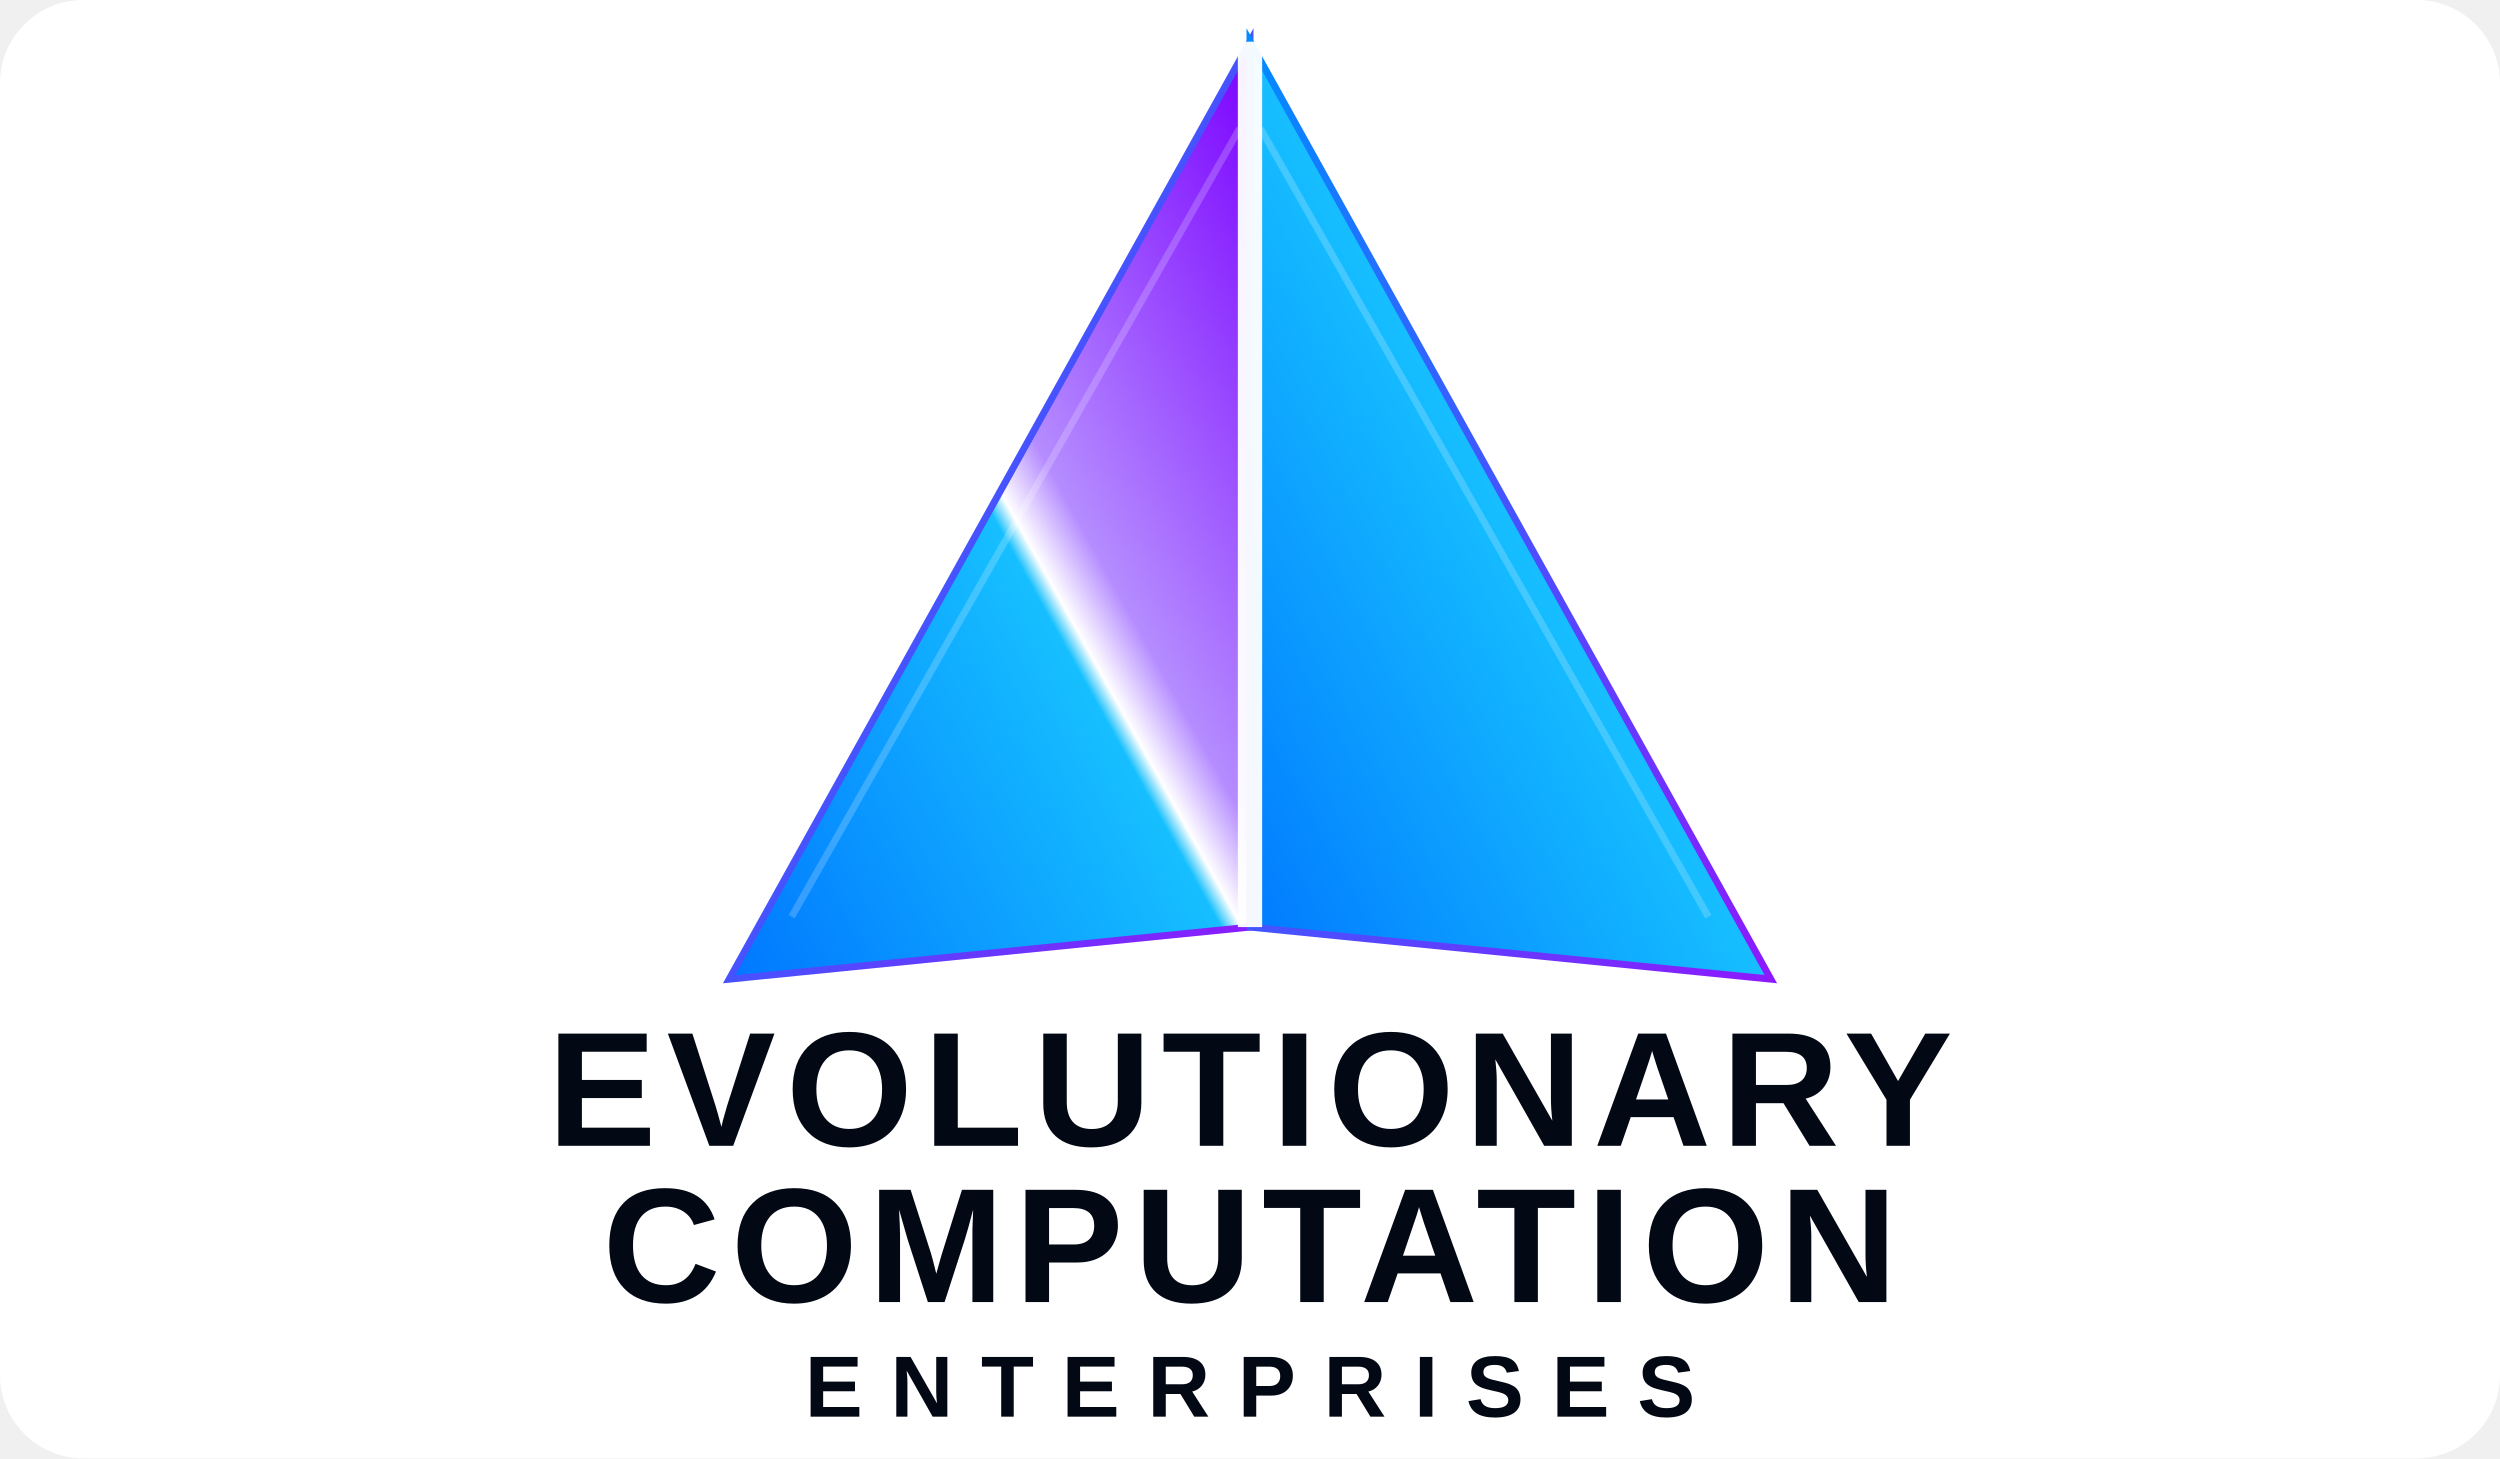
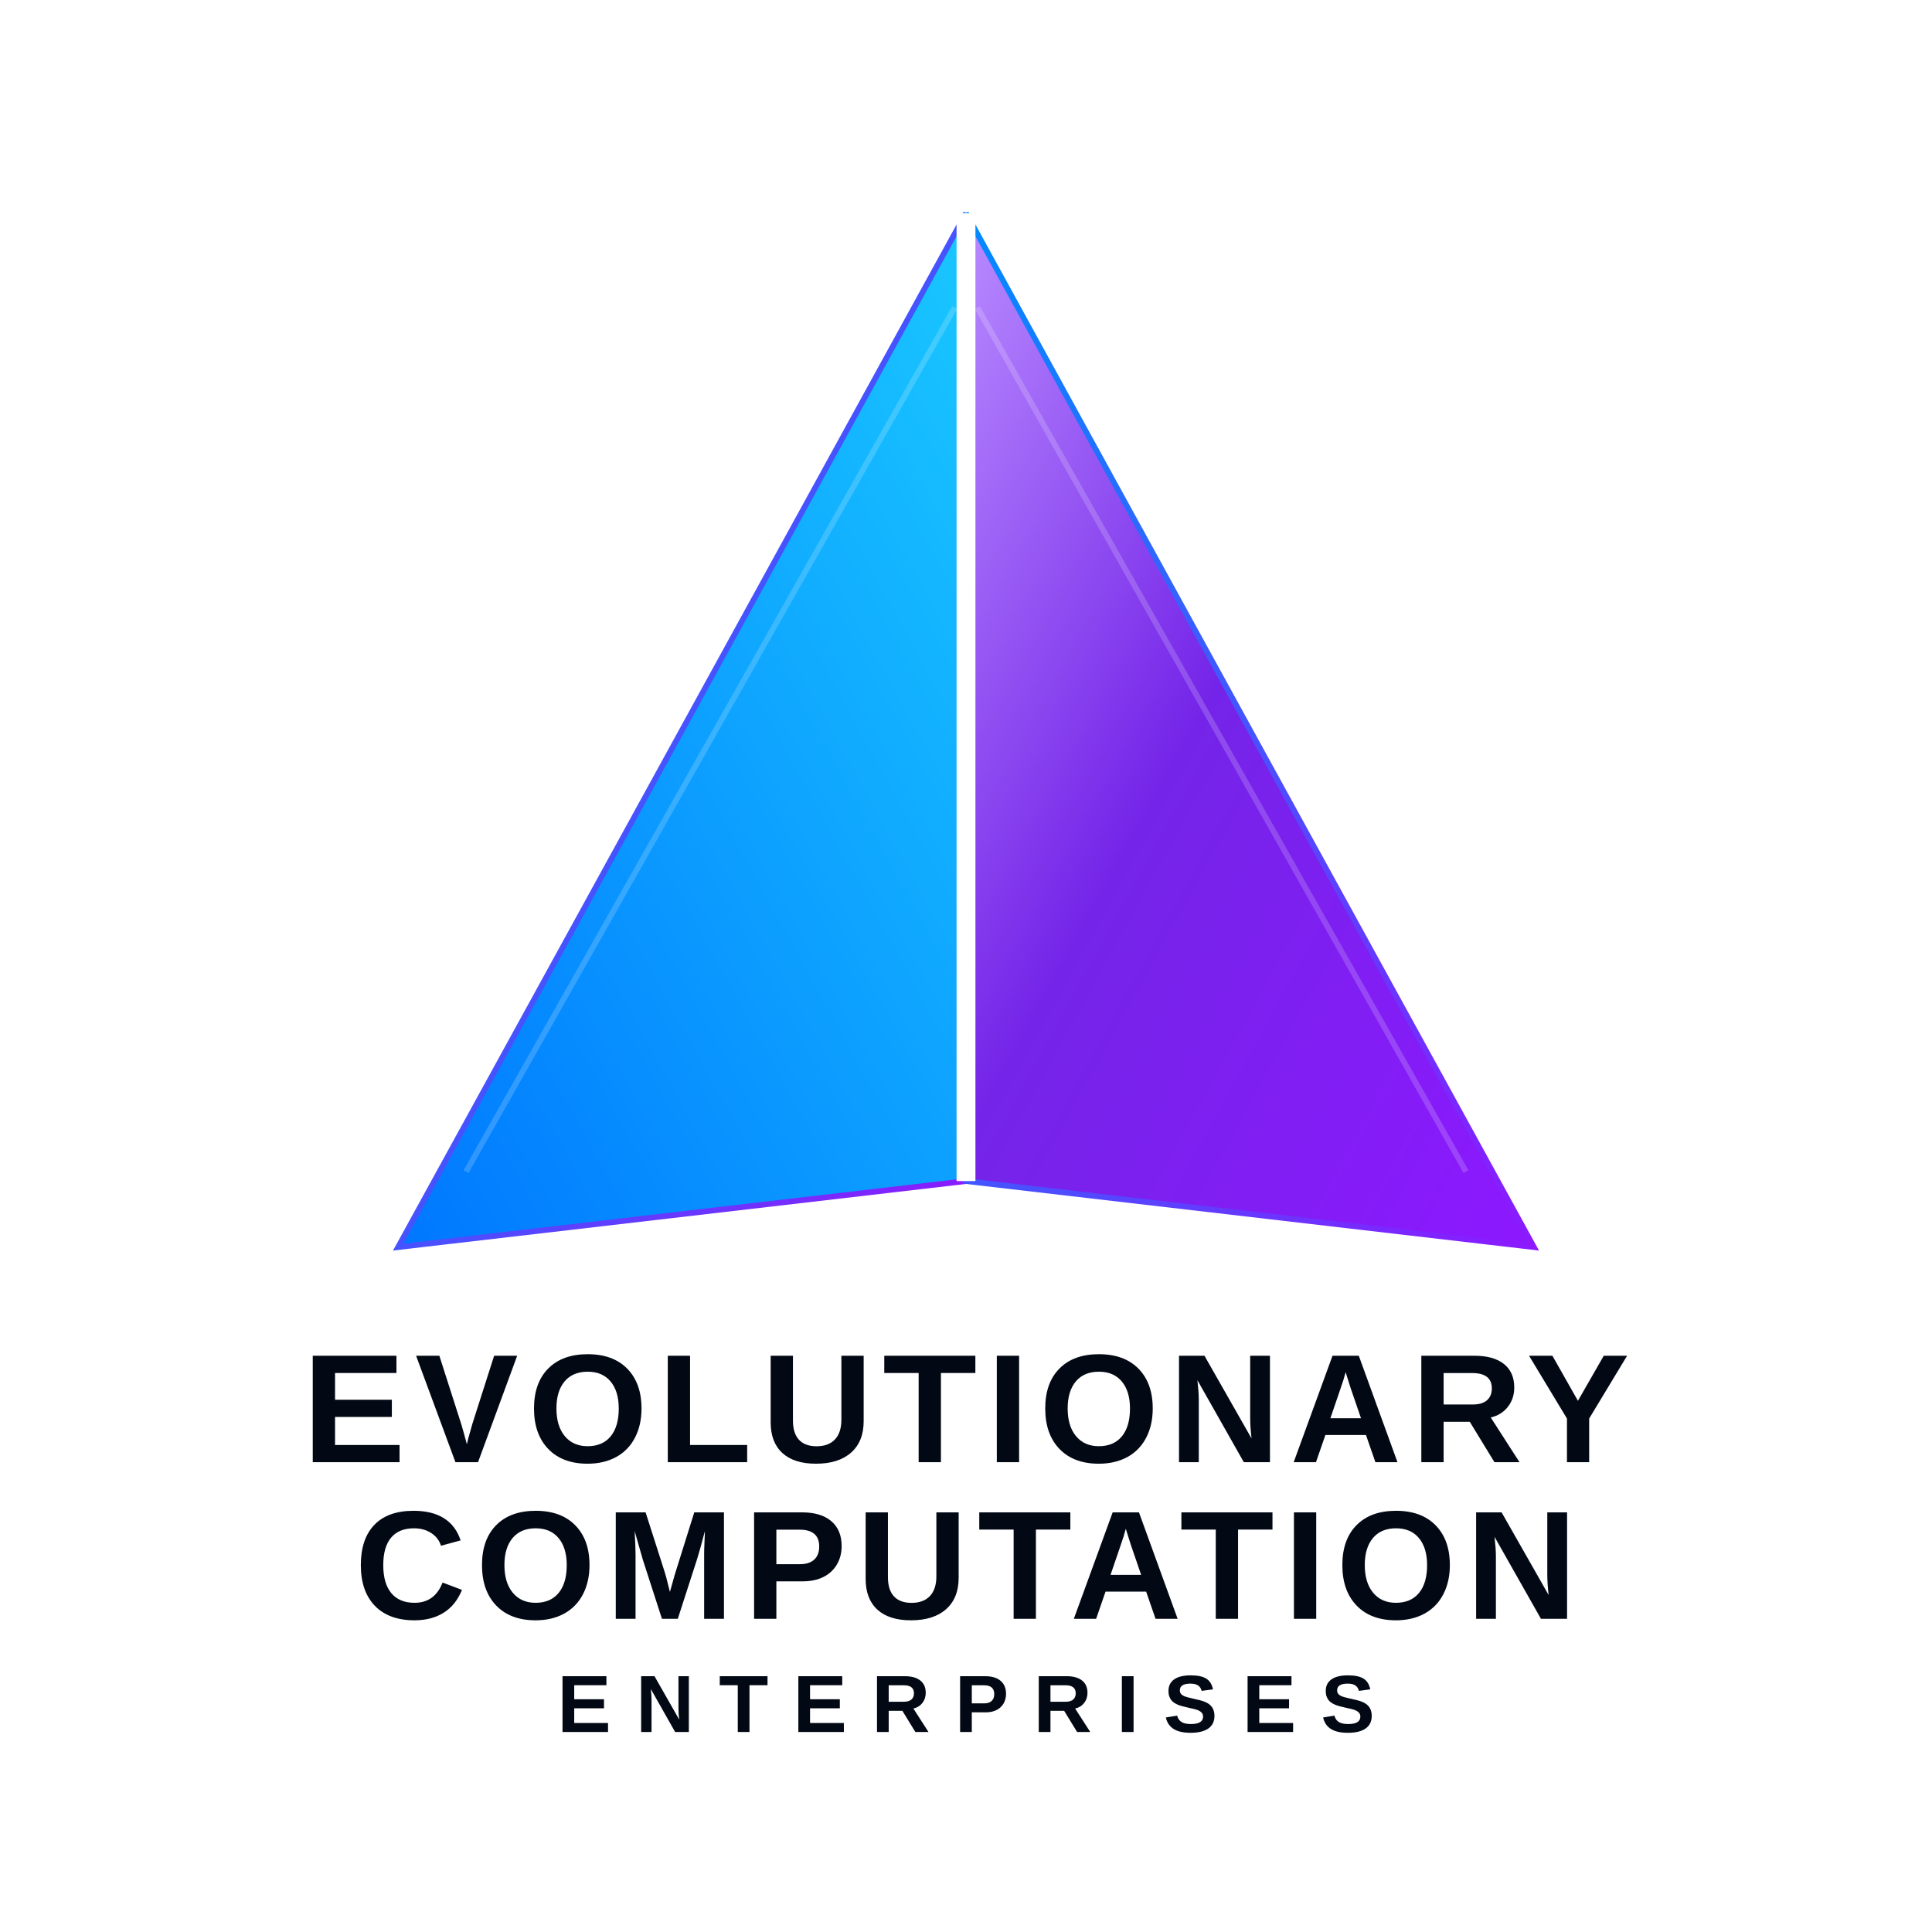
- <svg xmlns="http://www.w3.org/2000/svg" viewBox="0 0 720 420" role="img" aria-labelledby="title desc">
+ <svg xmlns="http://www.w3.org/2000/svg" viewBox="0 0 1024 1024" role="img" aria-labelledby="title desc">
  <defs>
-     <linearGradient id="logoGradient" x1="0" y1="1" x2="1" y2="0">
+     <linearGradient id="left" x1="0" y1="1" x2="1" y2="0">
      <stop offset="0" stop-color="#0077ff" />
-       <stop offset="0.5" stop-color="#16bfff" />
-       <stop offset="0.52" stop-color="#ffffff" />
-       <stop offset="0.58" stop-color="#b58cff" />
-       <stop offset="1" stop-color="#7a00ff" />
+       <stop offset="1" stop-color="#19c7ff" />
    </linearGradient>
-     <linearGradient id="edgeGradient" x1="0" y1="0" x2="1" y2="1">
+     <linearGradient id="right" x1="0" y1="0" x2="1" y2="1">
+       <stop offset="0" stop-color="#b98cff" />
+       <stop offset="0.45" stop-color="#7424e8" />
+       <stop offset="1" stop-color="#8d18ff" />
+     </linearGradient>
+     <linearGradient id="edge" x1="0" y1="0" x2="1" y2="1">
      <stop offset="0" stop-color="#008cff" />
      <stop offset="1" stop-color="#8d19ff" />
    </linearGradient>
  </defs>
-   <rect width="720" height="420" rx="24" fill="#ffffff" />
-   <g transform="translate(360 12)">
-     <path d="M0 0 L-150 270 L0 255 Z" fill="url(#logoGradient)" stroke="url(#edgeGradient)" stroke-width="2" />
-     <path d="M0 0 L150 270 L0 255 Z" fill="url(#logoGradient)" stroke="url(#edgeGradient)" stroke-width="2" />
-     <path d="M0 0 L0 255" stroke="#ffffff" stroke-width="7" opacity="0.95" />
-     <path d="M-3 25 L-132 252" stroke="#ffffff" stroke-width="2" opacity="0.2" />
-     <path d="M3 25 L132 252" stroke="#ffffff" stroke-width="2" opacity="0.2" />
+   <rect width="1024" height="1024" fill="#ffffff" />
+   <g transform="translate(512 113)">
+     <path d="M0 0 L-301 548 L0 513 Z" fill="url(#left)" stroke="url(#edge)" stroke-width="3" />
+     <path d="M0 0 L301 548 L0 513 Z" fill="url(#right)" stroke="url(#edge)" stroke-width="3" />
+     <path d="M0 0 L0 513" stroke="#ffffff" stroke-width="10" />
+     <path d="M-6 50 L-265 508" stroke="#ffffff" stroke-width="3" opacity="0.18" />
+     <path d="M6 50 L265 508" stroke="#ffffff" stroke-width="3" opacity="0.18" />
  </g>
-   <g text-anchor="middle" fill="#030914" font-family="Arial, Helvetica, sans-serif" font-weight="800" letter-spacing="3">
-     <text x="360" y="330" font-size="47">EVOLUTIONARY</text>
-     <text x="360" y="375" font-size="47">COMPUTATION</text>
-     <text x="360" y="408" font-size="25" letter-spacing="8">ENTERPRISES</text>
+   <g text-anchor="middle" fill="#030914" font-family="Arial, Helvetica, sans-serif" font-weight="800" letter-spacing="5">
+     <text x="512" y="775" font-size="82">EVOLUTIONARY</text>
+     <text x="512" y="858" font-size="82">COMPUTATION</text>
+     <text x="512" y="918" font-size="43" letter-spacing="13">ENTERPRISES</text>
  </g>
</svg>
